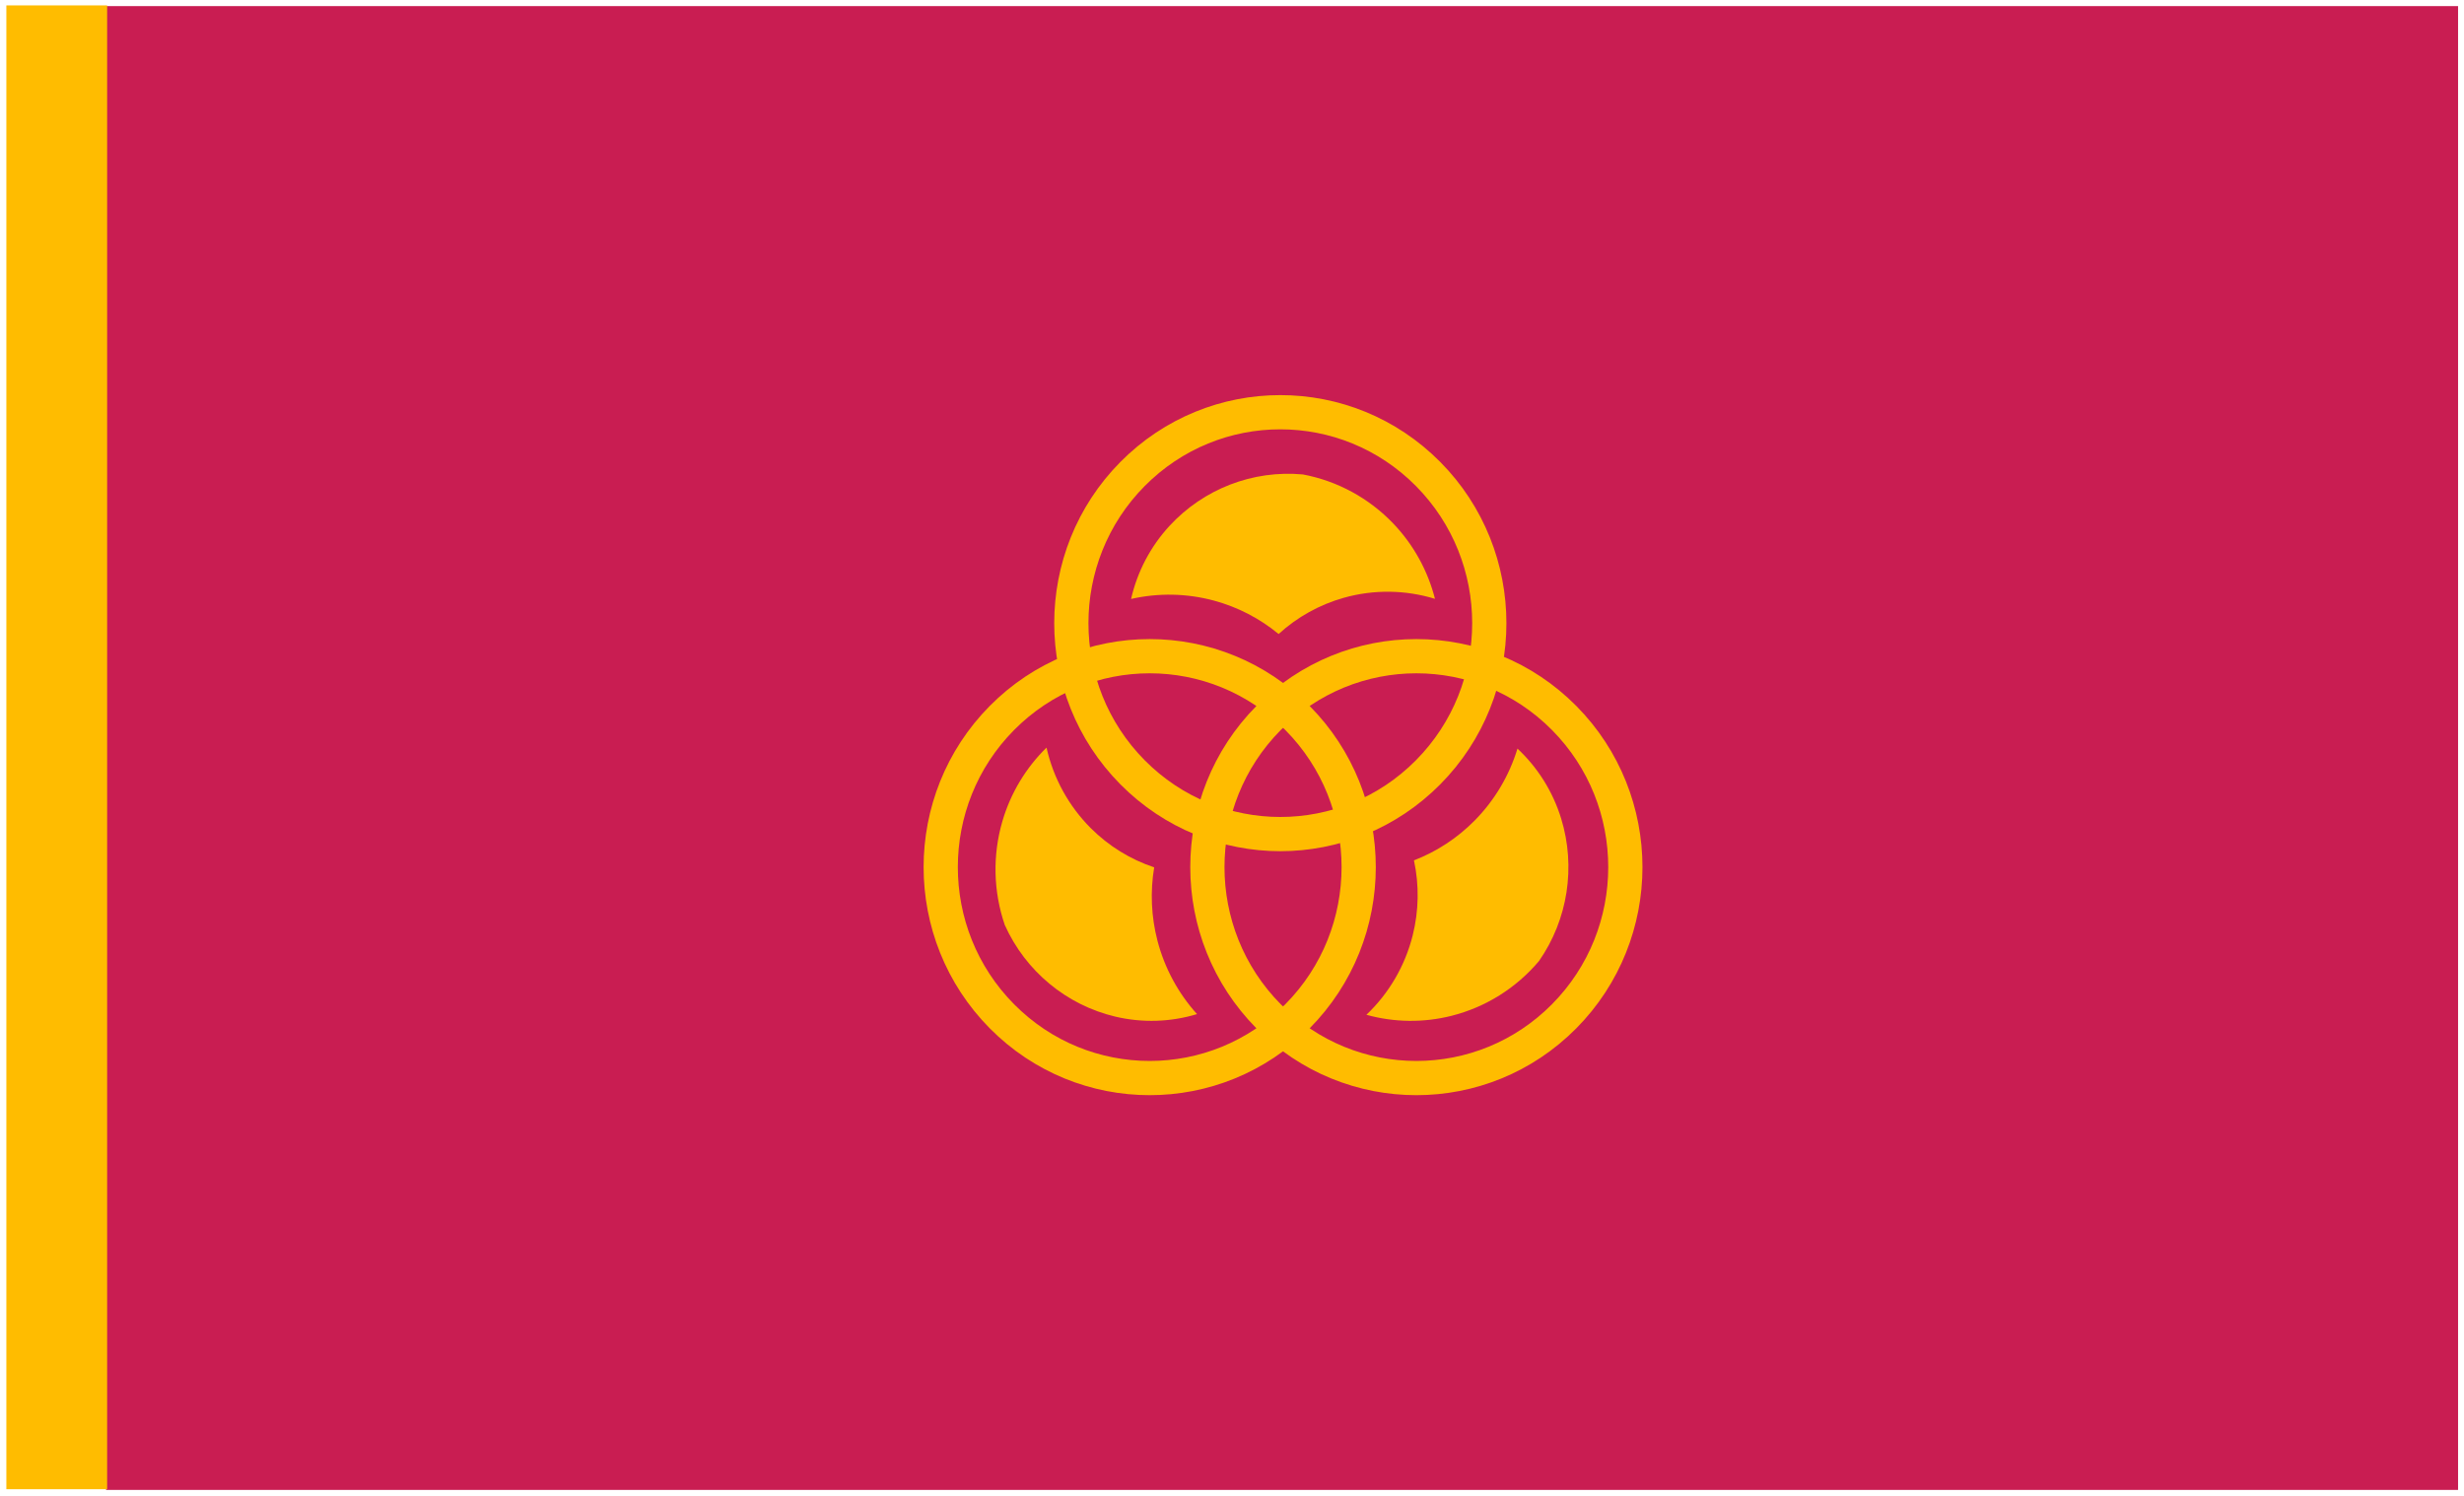
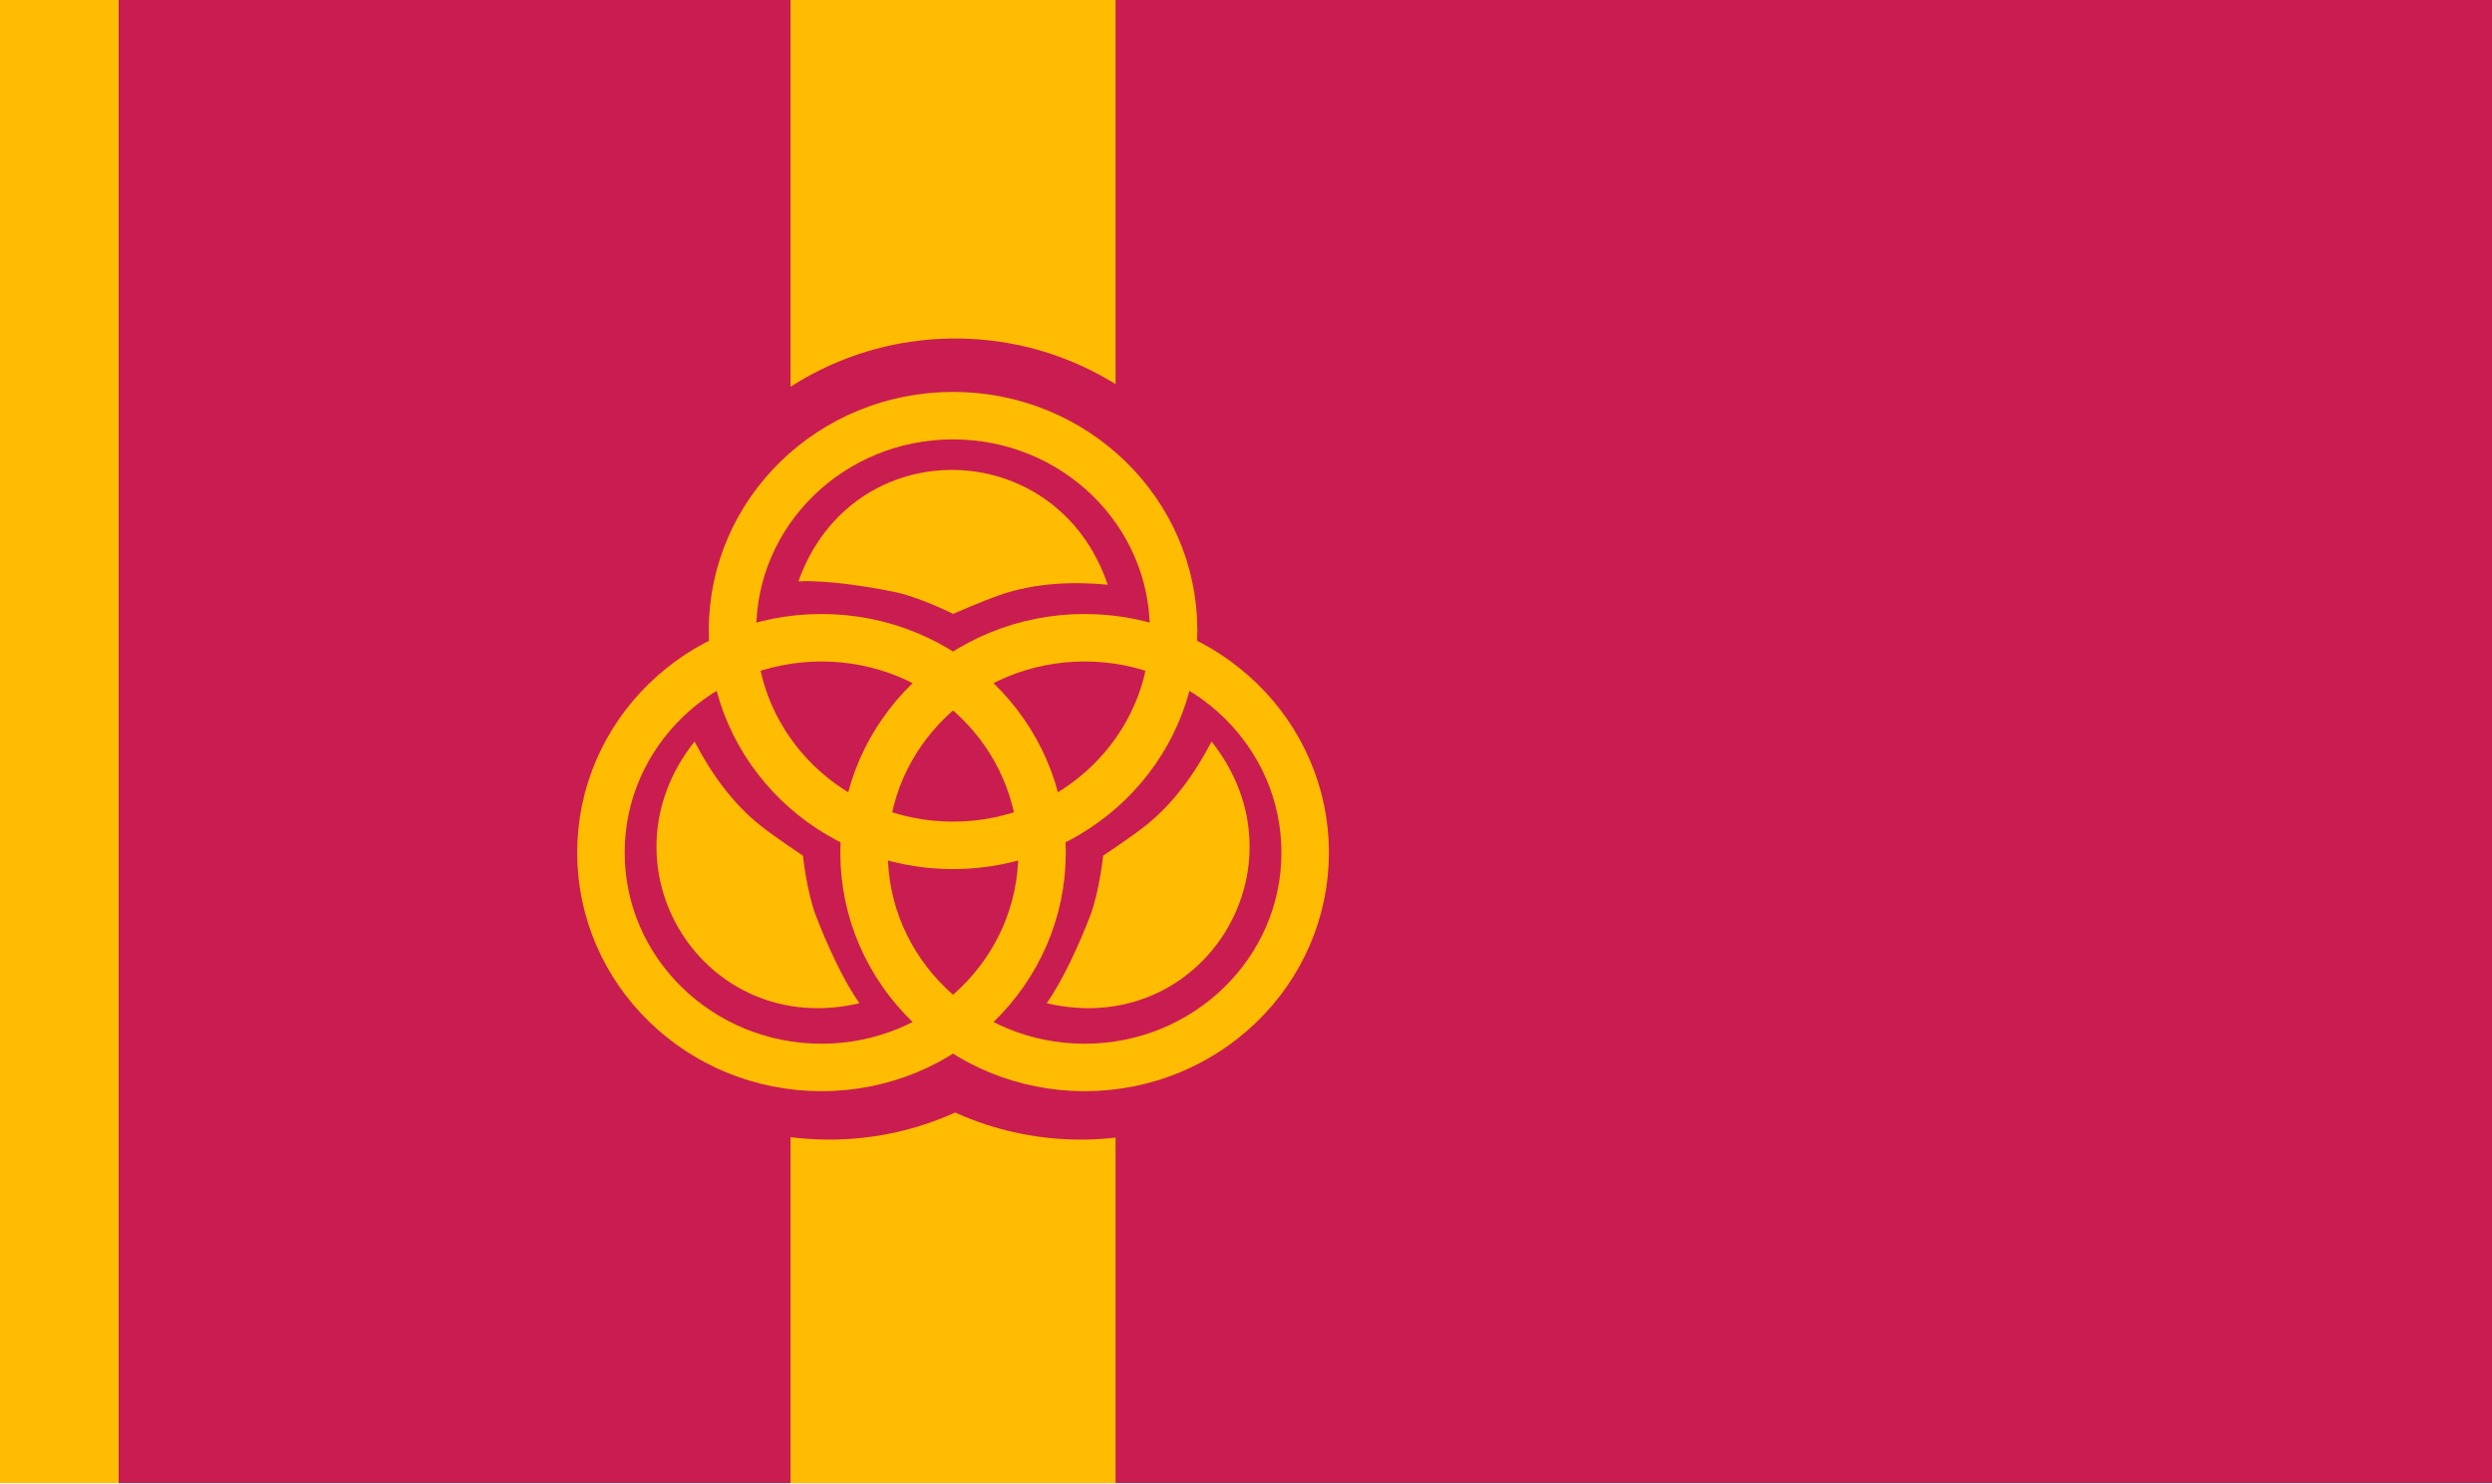
- <svg xmlns="http://www.w3.org/2000/svg" xmlns:ns1="http://vectornator.io" height="100%" stroke-miterlimit="10" style="fill-rule:nonzero;clip-rule:evenodd;stroke-linecap:round;stroke-linejoin:round;" version="1.1" viewBox="0 0 1008 612" width="100%" xml:space="preserve">
+ <svg xmlns="http://www.w3.org/2000/svg" height="100%" stroke-miterlimit="10" style="fill-rule:nonzero;clip-rule:evenodd;stroke-linecap:round;stroke-linejoin:round;" version="1.1" viewBox="0 0 420 250" width="100%" xml:space="preserve">
  <defs />
  <clipPath id="ArtboardFrame">
-     <rect height="612" width="1008" x="0" y="0" />
+     <rect height="250" width="420" x="0" y="0" />
  </clipPath>
-   <g clip-path="url(#ArtboardFrame)" id="Layer-1" ns1:layerName="Layer 1">
+   <g clip-path="url(#ArtboardFrame)" id="Layer-1">
    <g opacity="1">
-       <g opacity="1" ns1:layerName="path">
-         <clipPath id="ClipPath">
-           <path d="M40.739 612.245L1008.22 612.245L1008.22-0.181L40.739-0.181L40.739 612.245Z" />
-         </clipPath>
-         <g clip-path="url(#ClipPath)">
-           <path d="M43.391 609.568L1005.57 609.568L1005.57 2.496L43.391 2.496L43.391 609.568Z" fill="#c91d52" fill-rule="nonzero" opacity="1" stroke="none" ns1:layerName="path" />
+       <g opacity="1">
+         <path d="M19.974 5.04871e-29L420 5.04871e-29L420 250L19.974 250L19.974 5.04871e-29Z" fill="#c91d52" fill-rule="nonzero" opacity="1" stroke="none" />
+         <path d="M0 5.68434e-14L19.974 5.68434e-14L19.974 250L0 250L0 5.68434e-14Z" fill="#ffbc00" fill-rule="nonzero" opacity="1" stroke="none" />
+       </g>
+       <path d="M133.238 0L188.016 0L188.016 250L133.238 250L133.238 0Z" fill="#ffbc00" fill-rule="nonzero" opacity="1" stroke="none" />
+       <g opacity="1">
+         <g opacity="1">
+           <path d="M139.778 97.347C114.576 97.347 93.742 117.322 93.742 142.488C93.742 167.66 114.591 187.598 139.778 187.598C164.981 187.598 185.845 167.654 185.845 142.488C185.845 117.316 164.966 97.347 139.778 97.347Z" fill="#c91d52" fill-rule="nonzero" opacity="1" stroke="#c91d52" stroke-linecap="butt" stroke-linejoin="round" stroke-width="9" />
+           <path d="M182.17 97.347C156.968 97.347 136.134 117.322 136.134 142.488C136.134 167.66 156.983 187.598 182.17 187.598C207.373 187.598 228.237 167.654 228.237 142.488C228.237 117.316 207.358 97.347 182.17 97.347Z" fill="#c91d52" fill-rule="nonzero" opacity="1" stroke="#c91d52" stroke-linecap="butt" stroke-linejoin="round" stroke-width="9" />
+           <path d="M160.989 61.558C135.787 61.558 114.923 81.532 114.923 106.698C114.923 131.87 135.802 151.809 160.989 151.809C186.192 151.809 207.026 131.865 207.026 106.698C207.026 81.526 186.177 61.558 160.989 61.558Z" fill="#c91d52" fill-rule="nonzero" opacity="1" stroke="#c91d52" stroke-linecap="butt" stroke-linejoin="round" stroke-width="9" />
+         </g>
+         <g opacity="1">
+           <path d="M101.281 143.718C101.281 123.715 117.924 107.5 138.454 107.5C158.984 107.5 175.627 123.715 175.627 143.718C175.627 163.72 158.984 179.936 138.454 179.936C117.924 179.936 101.281 163.72 101.281 143.718Z" fill="none" opacity="1" stroke="#ffbc00" stroke-linecap="butt" stroke-linejoin="round" stroke-width="8" />
+           <path d="M145.627 143.718C145.627 123.715 162.27 107.5 182.8 107.5C203.33 107.5 219.973 123.715 219.973 143.718C219.973 163.72 203.33 179.936 182.8 179.936C162.27 179.936 145.627 163.72 145.627 143.718Z" fill="none" opacity="1" stroke="#ffbc00" stroke-linecap="butt" stroke-linejoin="round" stroke-width="8" />
+           <path d="M123.454 106.282C123.454 86.28 140.097 70.064 160.627 70.064C181.157 70.064 197.8 86.28 197.8 106.282C197.8 126.285 181.157 142.5 160.627 142.5C140.097 142.5 123.454 126.285 123.454 106.282Z" fill="none" opacity="1" stroke="#ffbc00" stroke-linecap="butt" stroke-linejoin="round" stroke-width="8" />
        </g>
      </g>
-       <g opacity="1" ns1:layerName="path">
-         <clipPath id="ClipPath_2">
-           <path d="M-0.049 611.959L46.479 611.959L46.479-0.467L-0.049-0.467L-0.049 611.959Z" />
-         </clipPath>
-         <g clip-path="url(#ClipPath_2)">
-           <path d="M2.603 609.282L43.827 609.282L43.827 2.21L2.603 2.21L2.603 609.282Z" fill="#ffbc00" fill-rule="nonzero" opacity="1" stroke="none" ns1:layerName="path" />
-         </g>
-       </g>
-       <g opacity="1" ns1:layerName="path">
-         <clipPath id="ClipPath_3">
-           <path d="M359.651 466.496L581.015 466.496L581.015 243.042L359.651 243.042L359.651 466.496Z" />
-         </clipPath>
-         <g clip-path="url(#ClipPath_3)">
-           <path d="M530.785 293.747C564.173 327.447 564.173 382.091 530.785 415.792C497.397 449.495 443.266 449.495 409.881 415.792C376.493 382.091 376.493 327.447 409.881 293.747C443.266 260.044 497.397 260.044 530.785 293.747Z" fill="#c91d52" fill-rule="nonzero" opacity="1" stroke="none" ns1:layerName="path" />
-           <path d="M530.785 293.746C564.173 327.448 564.173 382.09 530.785 415.793C497.398 449.495 443.267 449.495 409.88 415.793C376.493 382.09 376.493 327.448 409.88 293.746C443.267 260.044 497.398 260.044 530.785 293.746Z" fill="none" opacity="1" stroke="#c91d52" stroke-linecap="butt" stroke-linejoin="miter" stroke-width="17" ns1:layerName="path" />
-         </g>
-       </g>
-       <g opacity="1" ns1:layerName="path">
-         <clipPath id="ClipPath_4">
-           <path d="M468.739 466.496L690.104 466.496L690.104 243.042L468.739 243.042L468.739 466.496Z" />
-         </clipPath>
-         <g clip-path="url(#ClipPath_4)">
-           <path d="M639.874 293.747C673.261 327.447 673.261 382.091 639.874 415.792C606.486 449.495 552.355 449.495 518.967 415.792C485.582 382.091 485.582 327.447 518.967 293.747C552.355 260.044 606.486 260.044 639.874 293.747Z" fill="#c91d52" fill-rule="nonzero" opacity="1" stroke="none" ns1:layerName="path" />
-           <path d="M639.874 293.746C673.262 327.448 673.262 382.09 639.874 415.793C606.487 449.495 552.356 449.495 518.969 415.793C485.582 382.09 485.582 327.448 518.969 293.746C552.356 260.044 606.487 260.044 639.874 293.746Z" fill="none" opacity="1" stroke="#c91d52" stroke-linecap="butt" stroke-linejoin="miter" stroke-width="17" ns1:layerName="path" />
-         </g>
-       </g>
-       <g opacity="1" ns1:layerName="path">
-         <clipPath id="ClipPath_5">
-           <path d="M413.084 366.677L634.449 366.677L634.449 143.224L413.084 143.224L413.084 366.677Z" />
-         </clipPath>
-         <g clip-path="url(#ClipPath_5)">
-           <path d="M584.218 193.928C617.606 227.631 617.606 282.273 584.218 315.976C550.83 349.676 496.7 349.676 463.312 315.976C429.926 282.273 429.926 227.631 463.312 193.928C496.7 160.225 550.83 160.225 584.218 193.928Z" fill="#c91d52" fill-rule="nonzero" opacity="1" stroke="none" ns1:layerName="path" />
-           <path d="M584.219 193.927C617.606 227.629 617.606 282.271 584.219 315.974C550.832 349.676 496.701 349.676 463.314 315.974C429.927 282.271 429.927 227.629 463.314 193.927C496.701 160.225 550.832 160.225 584.219 193.927Z" fill="none" opacity="1" stroke="#c91d52" stroke-linecap="butt" stroke-linejoin="miter" stroke-width="17" ns1:layerName="path" />
-         </g>
-       </g>
-       <g opacity="1" ns1:layerName="path">
-         <clipPath id="ClipPath_6">
-           <path d="M374.234 451.775L566.432 451.775L566.432 257.763L374.234 257.763L374.234 451.775Z" />
-         </clipPath>
-         <g clip-path="url(#ClipPath_6)">
-           <path d="M530.785 293.746C564.173 327.448 564.173 382.09 530.785 415.793C497.398 449.495 443.267 449.495 409.88 415.793C376.493 382.09 376.493 327.448 409.88 293.746C443.267 260.044 497.398 260.044 530.785 293.746Z" fill="none" opacity="1" stroke="#ffbc00" stroke-linecap="butt" stroke-linejoin="miter" stroke-width="14" ns1:layerName="path" />
-         </g>
-       </g>
-       <g opacity="1" ns1:layerName="path">
-         <clipPath id="ClipPath_7">
-           <path d="M483.323 451.775L675.521 451.775L675.521 257.763L483.323 257.763L483.323 451.775Z" />
-         </clipPath>
-         <g clip-path="url(#ClipPath_7)">
-           <path d="M639.874 293.746C673.262 327.448 673.262 382.09 639.874 415.793C606.487 449.495 552.356 449.495 518.969 415.793C485.582 382.09 485.582 327.448 518.969 293.746C552.356 260.044 606.487 260.044 639.874 293.746Z" fill="none" opacity="1" stroke="#ffbc00" stroke-linecap="butt" stroke-linejoin="miter" stroke-width="14" ns1:layerName="path" />
-         </g>
-       </g>
-       <g opacity="1" ns1:layerName="path">
-         <clipPath id="ClipPath_8">
-           <path d="M427.667 351.956L619.865 351.956L619.865 157.944L427.667 157.944L427.667 351.956Z" />
-         </clipPath>
-         <g clip-path="url(#ClipPath_8)">
-           <path d="M584.219 193.927C617.606 227.629 617.606 282.271 584.219 315.974C550.832 349.676 496.701 349.676 463.314 315.974C429.927 282.271 429.927 227.629 463.314 193.927C496.701 160.225 550.832 160.225 584.219 193.927Z" fill="none" opacity="1" stroke="#ffbc00" stroke-linecap="butt" stroke-linejoin="miter" stroke-width="14" ns1:layerName="path" />
-         </g>
-       </g>
-       <g opacity="1" ns1:layerName="path">
-         <clipPath id="ClipPath_9">
-           <path d="M556.338 420.337L644.285 420.337L644.285 303.601L556.338 303.601L556.338 420.337Z" />
-         </clipPath>
-         <g clip-path="url(#ClipPath_9)">
-           <path d="M578.438 351.999C580.623 362.135 580.442 372.643 577.918 382.699C574.8 395.124 568.232 406.389 558.989 415.174C570.367 418.34 582.365 418.484 593.814 415.594C607.774 412.074 620.289 404.229 629.61 393.162C641.403 376.19 644.739 354.657 638.643 334.859C635.273 323.917 629.116 314.059 620.783 306.276C617.407 317.354 611.412 327.437 603.317 335.656C596.264 342.821 587.784 348.391 578.438 351.999Z" fill="#ffbc00" fill-rule="nonzero" opacity="1" stroke="none" ns1:layerName="path" />
-         </g>
-       </g>
-       <g opacity="1" ns1:layerName="path">
-         <clipPath id="ClipPath_10">
-           <path d="M524.697 360.208L480.048 436.696L380.415 377.432L425.064 300.944L524.697 360.208Z" />
-         </clipPath>
-         <g clip-path="url(#ClipPath_10)">
-           <clipPath id="ClipPath_11">
-             <path d="M-4529.85 3213.18L3798.82 3213.18L3798.82-3427.61L-4529.85-3427.61L-4529.85 3213.18Z" />
-           </clipPath>
-           <g clip-path="url(#ClipPath_11)">
-             <path d="M472.168 354.86C462.408 351.614 453.53 346.121 446.228 338.823C437.21 329.803 430.926 318.371 428.123 305.872C419.644 314.161 413.431 324.522 410.082 335.945C406.002 349.874 406.344 364.742 411.056 378.465C419.556 397.337 436.24 411.172 456.232 415.92C467.284 418.546 478.823 418.193 489.694 414.898C481.955 406.338 476.392 396.007 473.486 384.795C470.953 375.023 470.503 364.82 472.168 354.86Z" fill="#ffbc00" fill-rule="nonzero" opacity="1" stroke="none" ns1:layerName="path" />
-           </g>
-         </g>
-       </g>
-       <g opacity="1" ns1:layerName="path">
-         <clipPath id="ClipPath_12">
-           <path d="M492.47 302.823L448.726 225.808L549.048 167.741L592.793 244.758L492.47 302.823Z" />
-         </clipPath>
-         <g clip-path="url(#ClipPath_12)">
-           <clipPath id="ClipPath_13">
-             <path d="M-4529.85 3213.18L3798.82 3213.18L3798.82-3427.61L-4529.85-3427.61L-4529.85 3213.18Z" />
-           </clipPath>
-           <g clip-path="url(#ClipPath_13)">
-             <path d="M523.072 259.393C530.695 252.44 539.816 247.368 549.714 244.579C561.94 241.131 574.89 241.279 587.039 245.002C584.099 233.463 578.255 222.885 570.078 214.296C560.108 203.823 547.139 196.765 532.994 194.11C512.54 192.223 492.375 200.012 478.394 215.198C470.664 223.592 465.258 233.889 462.715 245.055C473.912 242.502 485.561 242.737 496.652 245.735C506.317 248.35 515.321 253.005 523.072 259.393Z" fill="#ffbc00" fill-rule="nonzero" opacity="1" stroke="none" ns1:layerName="path" />
-           </g>
-         </g>
+       <g opacity="1">
+         <path d="M186.692 98.559C178.086 73.151 143.629 72.571 134.562 97.999C139.275 97.764 146.221 98.834 150.943 99.825C155.099 100.698 160.627 103.476 160.627 103.476C160.627 103.476 165.795 101.22 168.683 100.24C174.524 98.258 180.735 98.01 186.692 98.559Z" fill="#ffbc00" fill-rule="nonzero" opacity="1" stroke="none" />
+         <path d="M117.059 125C100.376 146.008 118.571 175.274 144.854 169.107C142.1 165.274 139.233 158.857 137.506 154.352C135.986 150.387 135.323 144.236 135.323 144.236C135.323 144.236 130.626 141.116 128.236 139.221C123.404 135.388 119.828 130.304 117.059 125Z" fill="#ffbc00" fill-rule="nonzero" opacity="1" stroke="none" />
+         <path d="M204.195 125C220.878 146.008 202.683 175.274 176.401 169.107C179.154 165.274 182.021 158.857 183.748 154.352C185.268 150.387 185.931 144.236 185.931 144.236C185.931 144.236 190.629 141.116 193.018 139.221C197.851 135.388 201.426 130.304 204.195 125Z" fill="#ffbc00" fill-rule="nonzero" opacity="1" stroke="none" />
      </g>
    </g>
  </g>
</svg>
